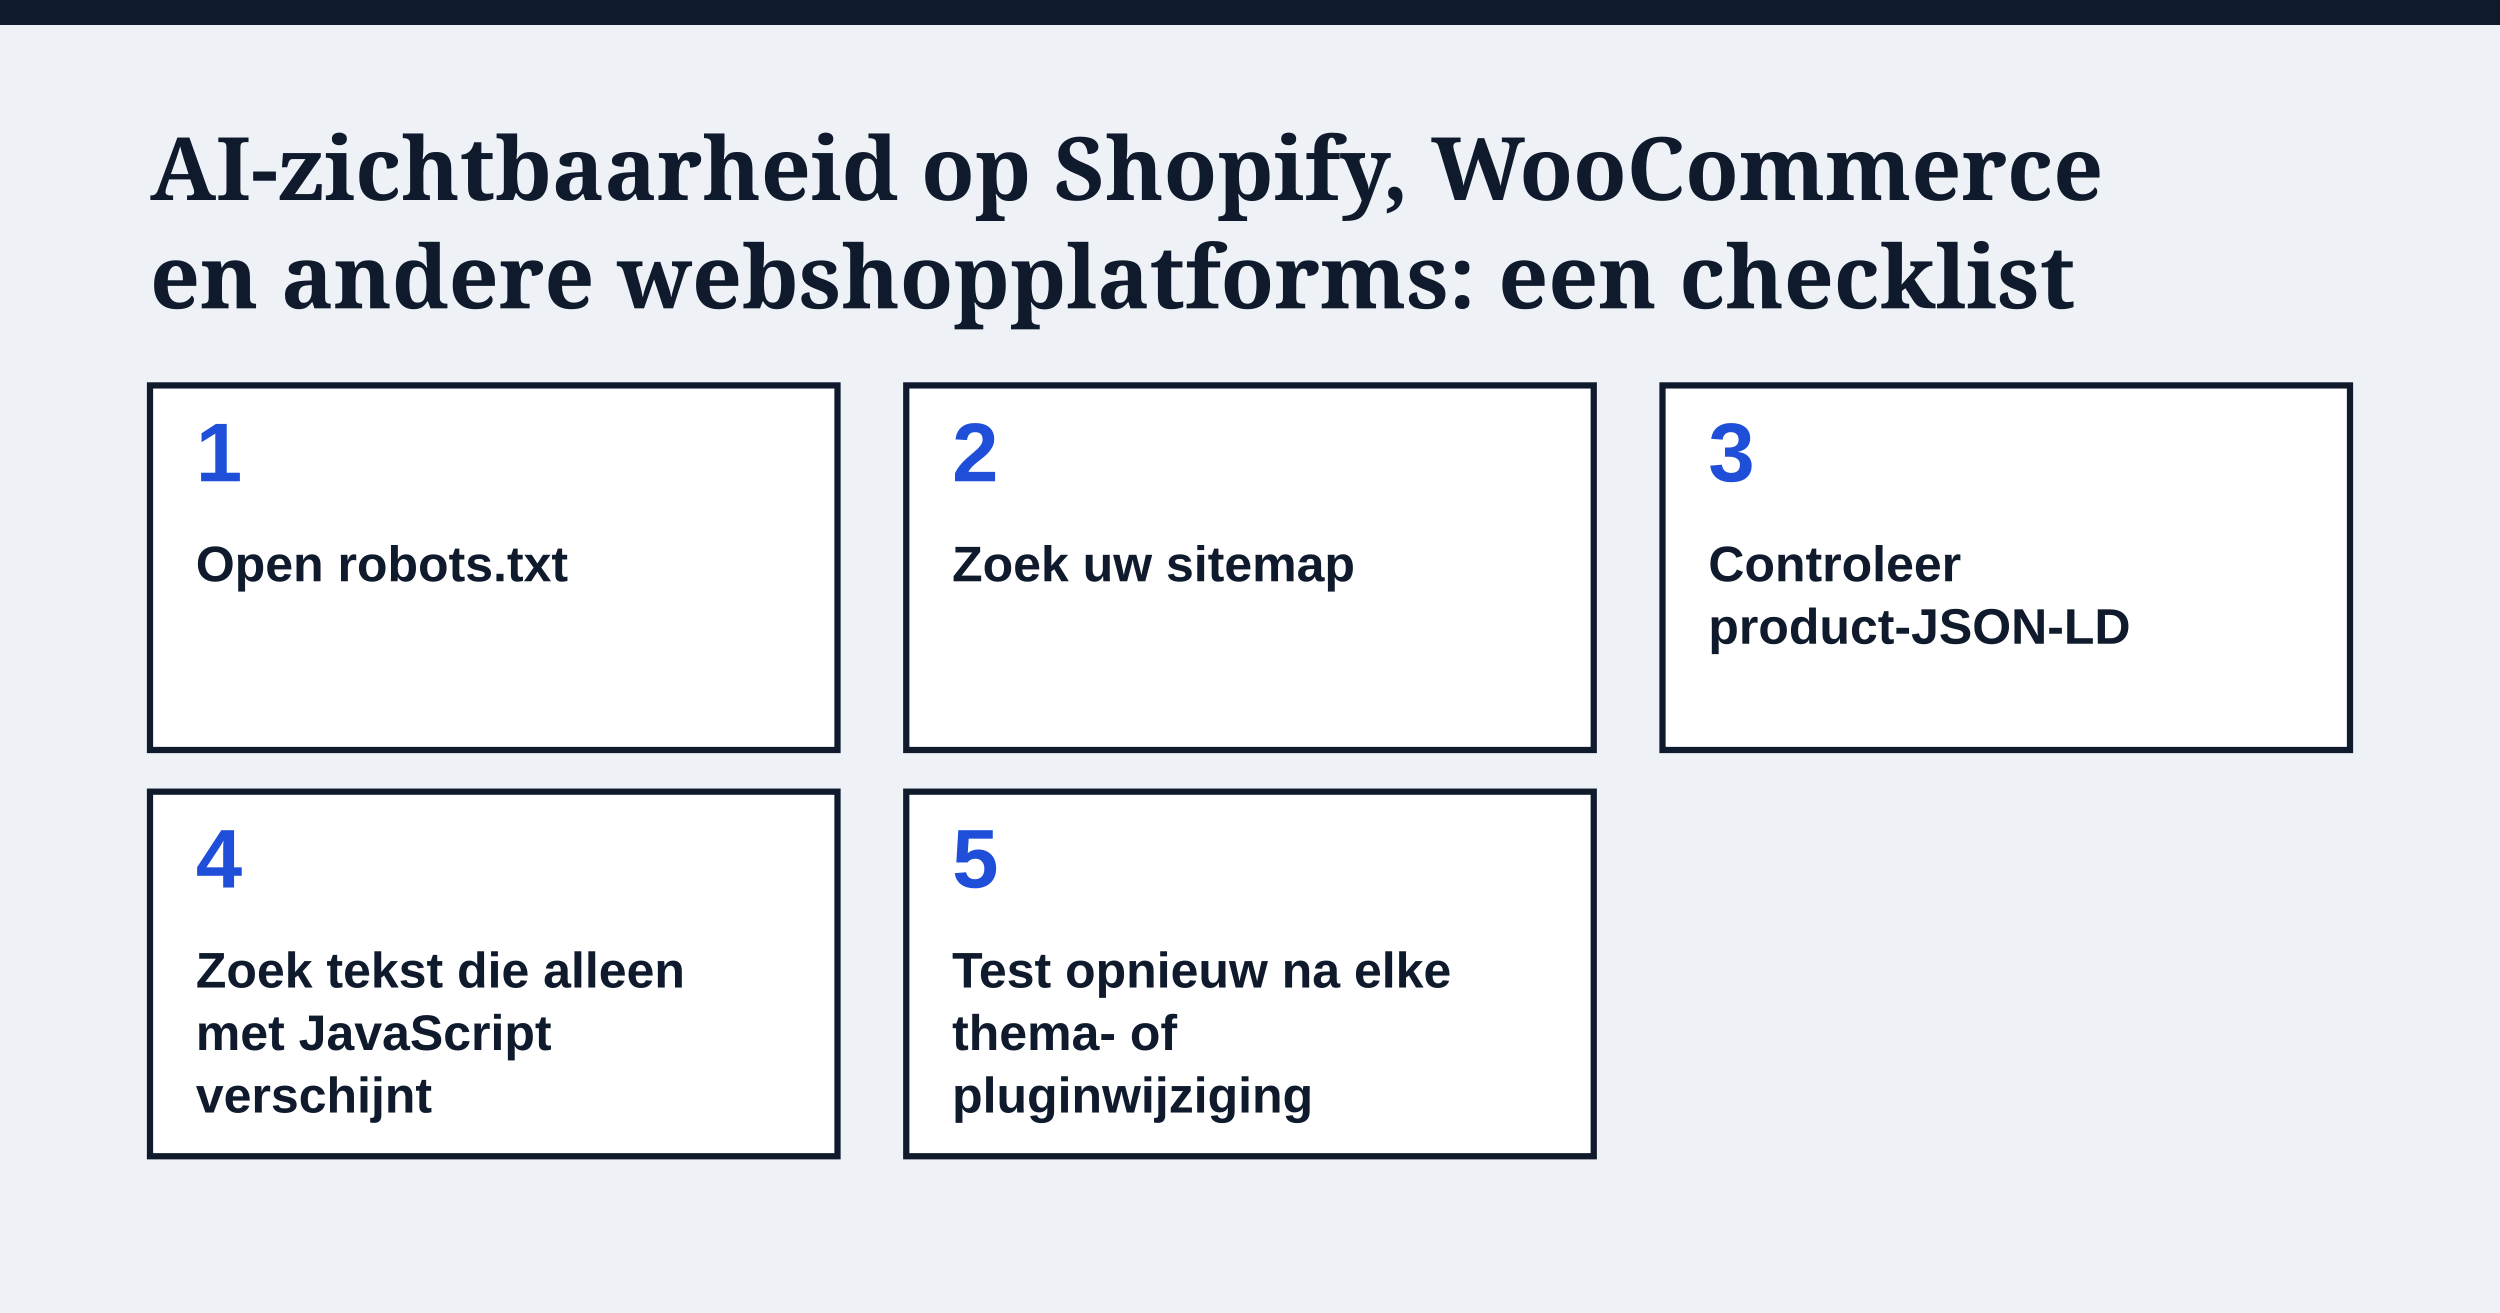
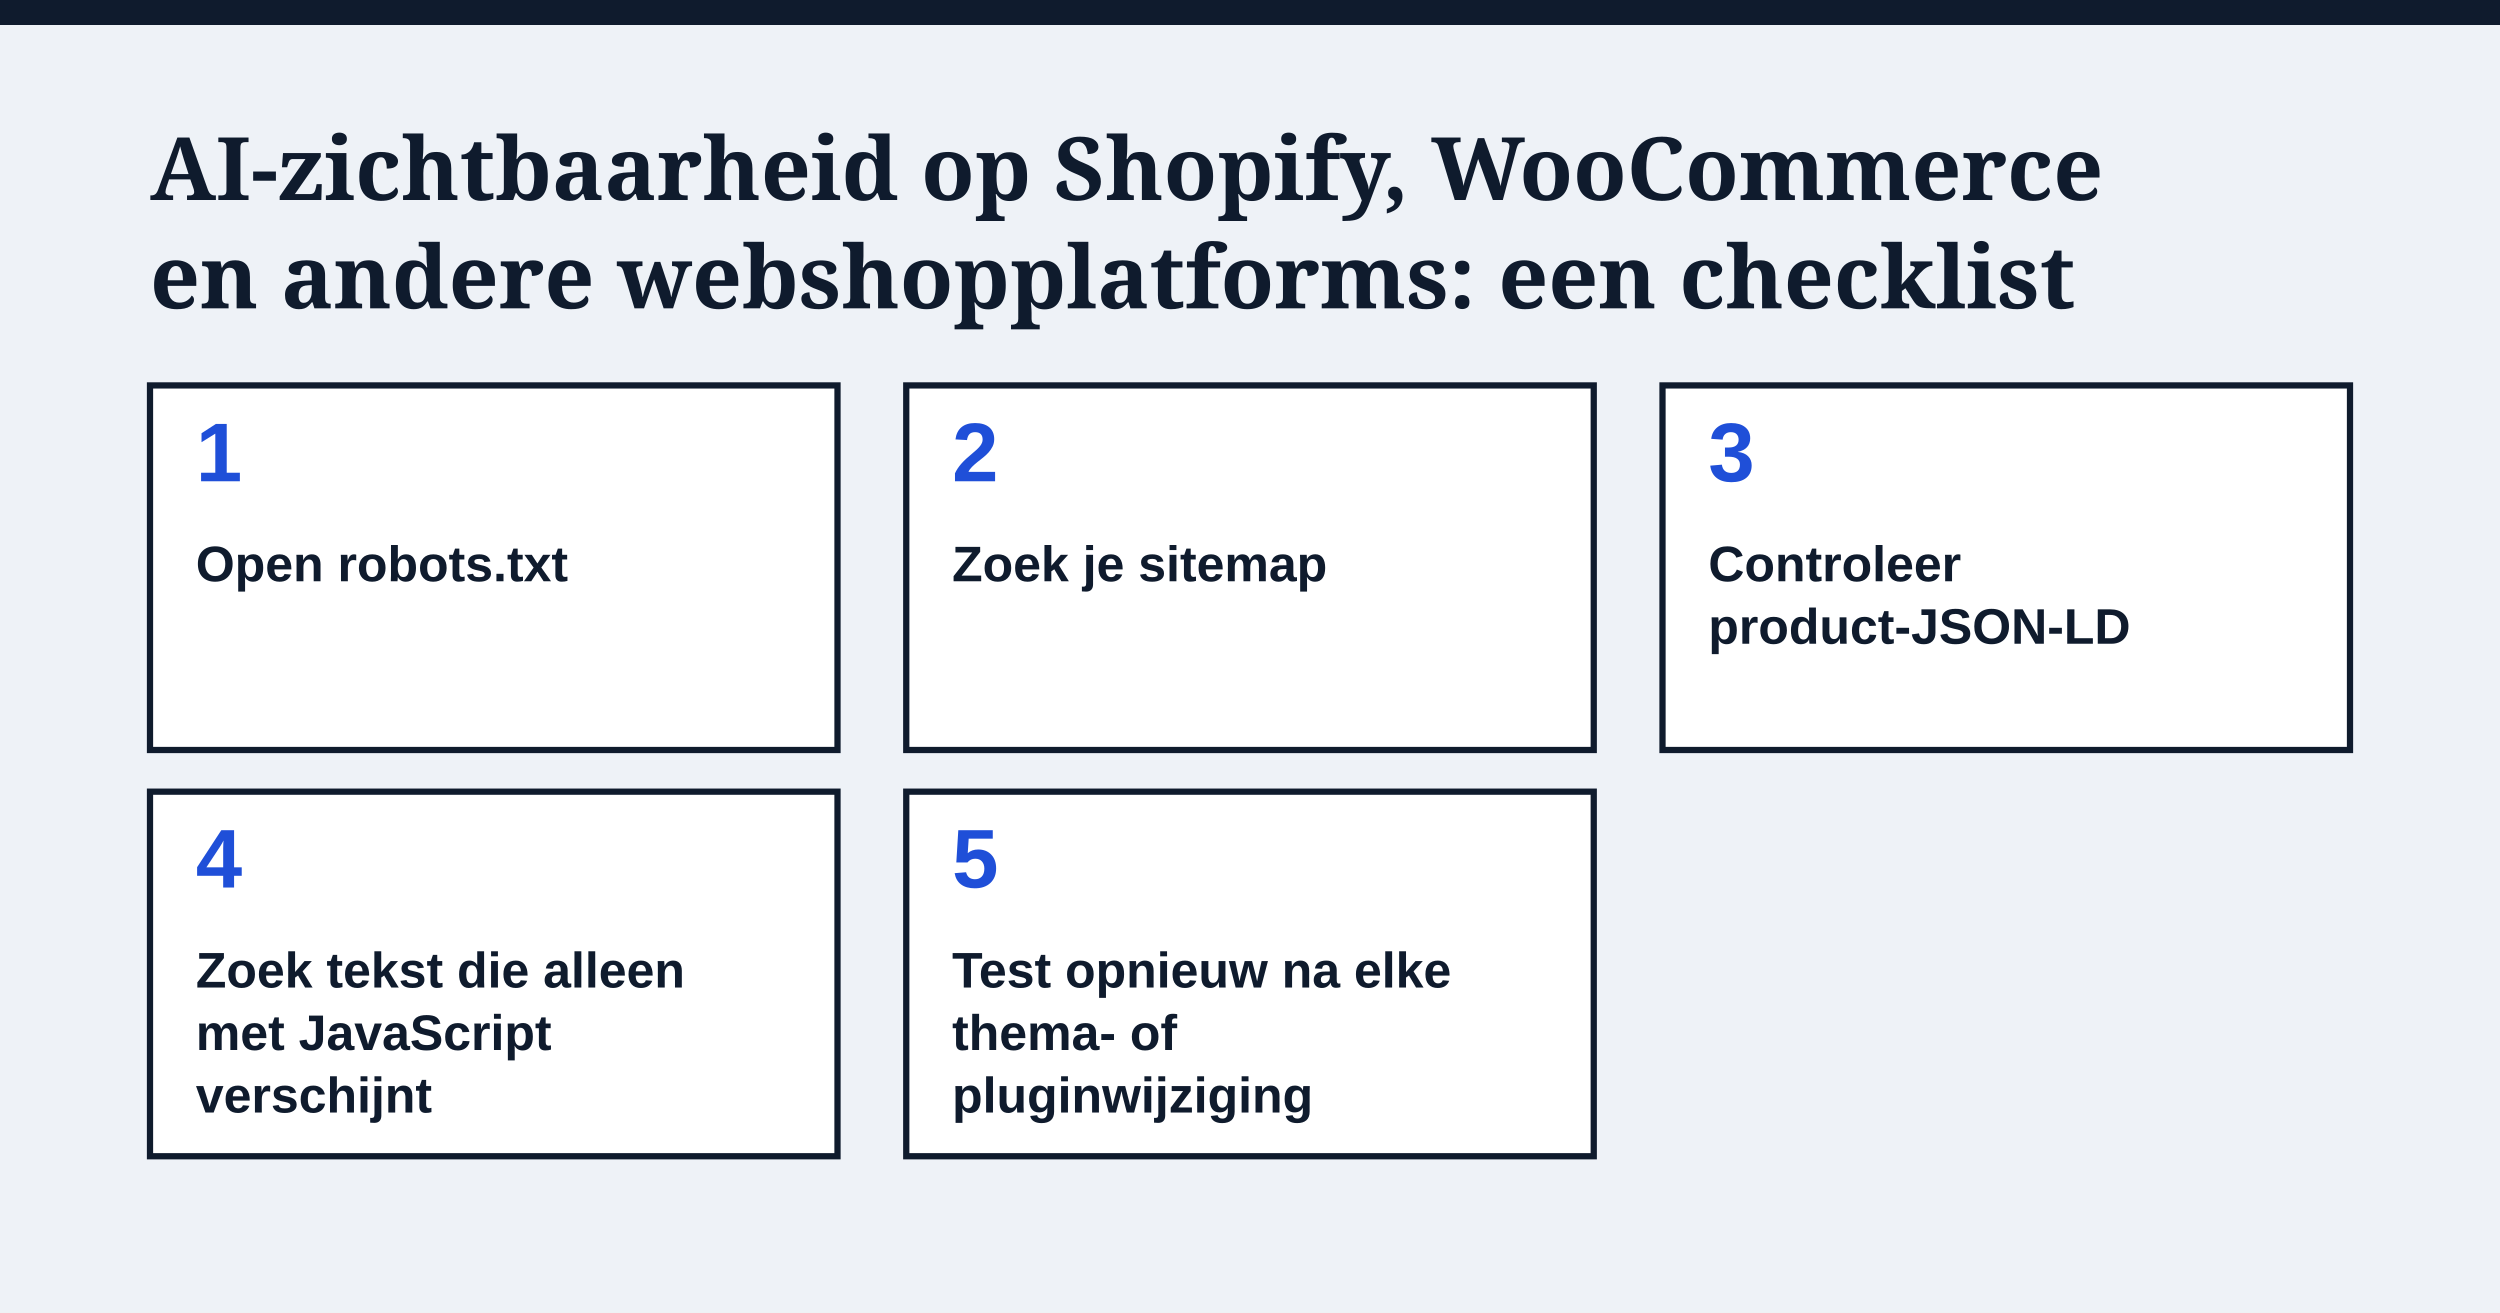
<svg xmlns="http://www.w3.org/2000/svg" viewBox="0 0 1200 630" width="1200" height="630" role="img" aria-labelledby="t d">
  <rect width="1200" height="630" fill="#EEF2F7" />
  <rect width="1200" height="12" fill="#0F1B2D" />
  <text x="72" y="96" font-family="Georgia,serif" font-size="42" font-weight="600" fill="#0F1B2D">AI-zichtbaarheid op Shopify, WooCommerce</text>
  <text x="72" y="148" font-family="Georgia,serif" font-size="42" font-weight="600" fill="#0F1B2D">en andere webshopplatforms: een checklist</text>
  <g font-family="system-ui,Arial,sans-serif" fill="#0F1B2D">
    <rect x="72" y="185" width="330" height="175" fill="#fff" stroke="#0F1B2D" stroke-width="3" />
    <text x="94" y="231" font-size="40" font-weight="600" fill="#1F4FD8">1</text>
    <text x="94" y="279" font-size="24" font-weight="600">Open robots.txt</text>
    <rect x="435" y="185" width="330" height="175" fill="#fff" stroke="#0F1B2D" stroke-width="3" />
    <text x="457" y="231" font-size="40" font-weight="600" fill="#1F4FD8">2</text>
-     <text x="457" y="279" font-size="24" font-weight="600">Zoek uw sitemap</text>
+     <text x="457" y="279" font-size="24" font-weight="600">Zoek je sitemap</text>
    <rect x="798" y="185" width="330" height="175" fill="#fff" stroke="#0F1B2D" stroke-width="3" />
    <text x="820" y="231" font-size="40" font-weight="600" fill="#1F4FD8">3</text>
    <text x="820" y="279" font-size="24" font-weight="600">Controleer</text>
    <text x="820" y="309" font-size="24" font-weight="600">product-JSON-LD</text>
    <rect x="72" y="380" width="330" height="175" fill="#fff" stroke="#0F1B2D" stroke-width="3" />
    <text x="94" y="426" font-size="40" font-weight="600" fill="#1F4FD8">4</text>
    <text x="94" y="474" font-size="24" font-weight="600">Zoek tekst die alleen</text>
    <text x="94" y="504" font-size="24" font-weight="600">met JavaScript</text>
    <text x="94" y="534" font-size="24" font-weight="600">verschijnt</text>
    <rect x="435" y="380" width="330" height="175" fill="#fff" stroke="#0F1B2D" stroke-width="3" />
    <text x="457" y="426" font-size="40" font-weight="600" fill="#1F4FD8">5</text>
    <text x="457" y="474" font-size="24" font-weight="600">Test opnieuw na elke</text>
    <text x="457" y="504" font-size="24" font-weight="600">thema- of</text>
    <text x="457" y="534" font-size="24" font-weight="600">pluginwijziging</text>
  </g>
</svg>
